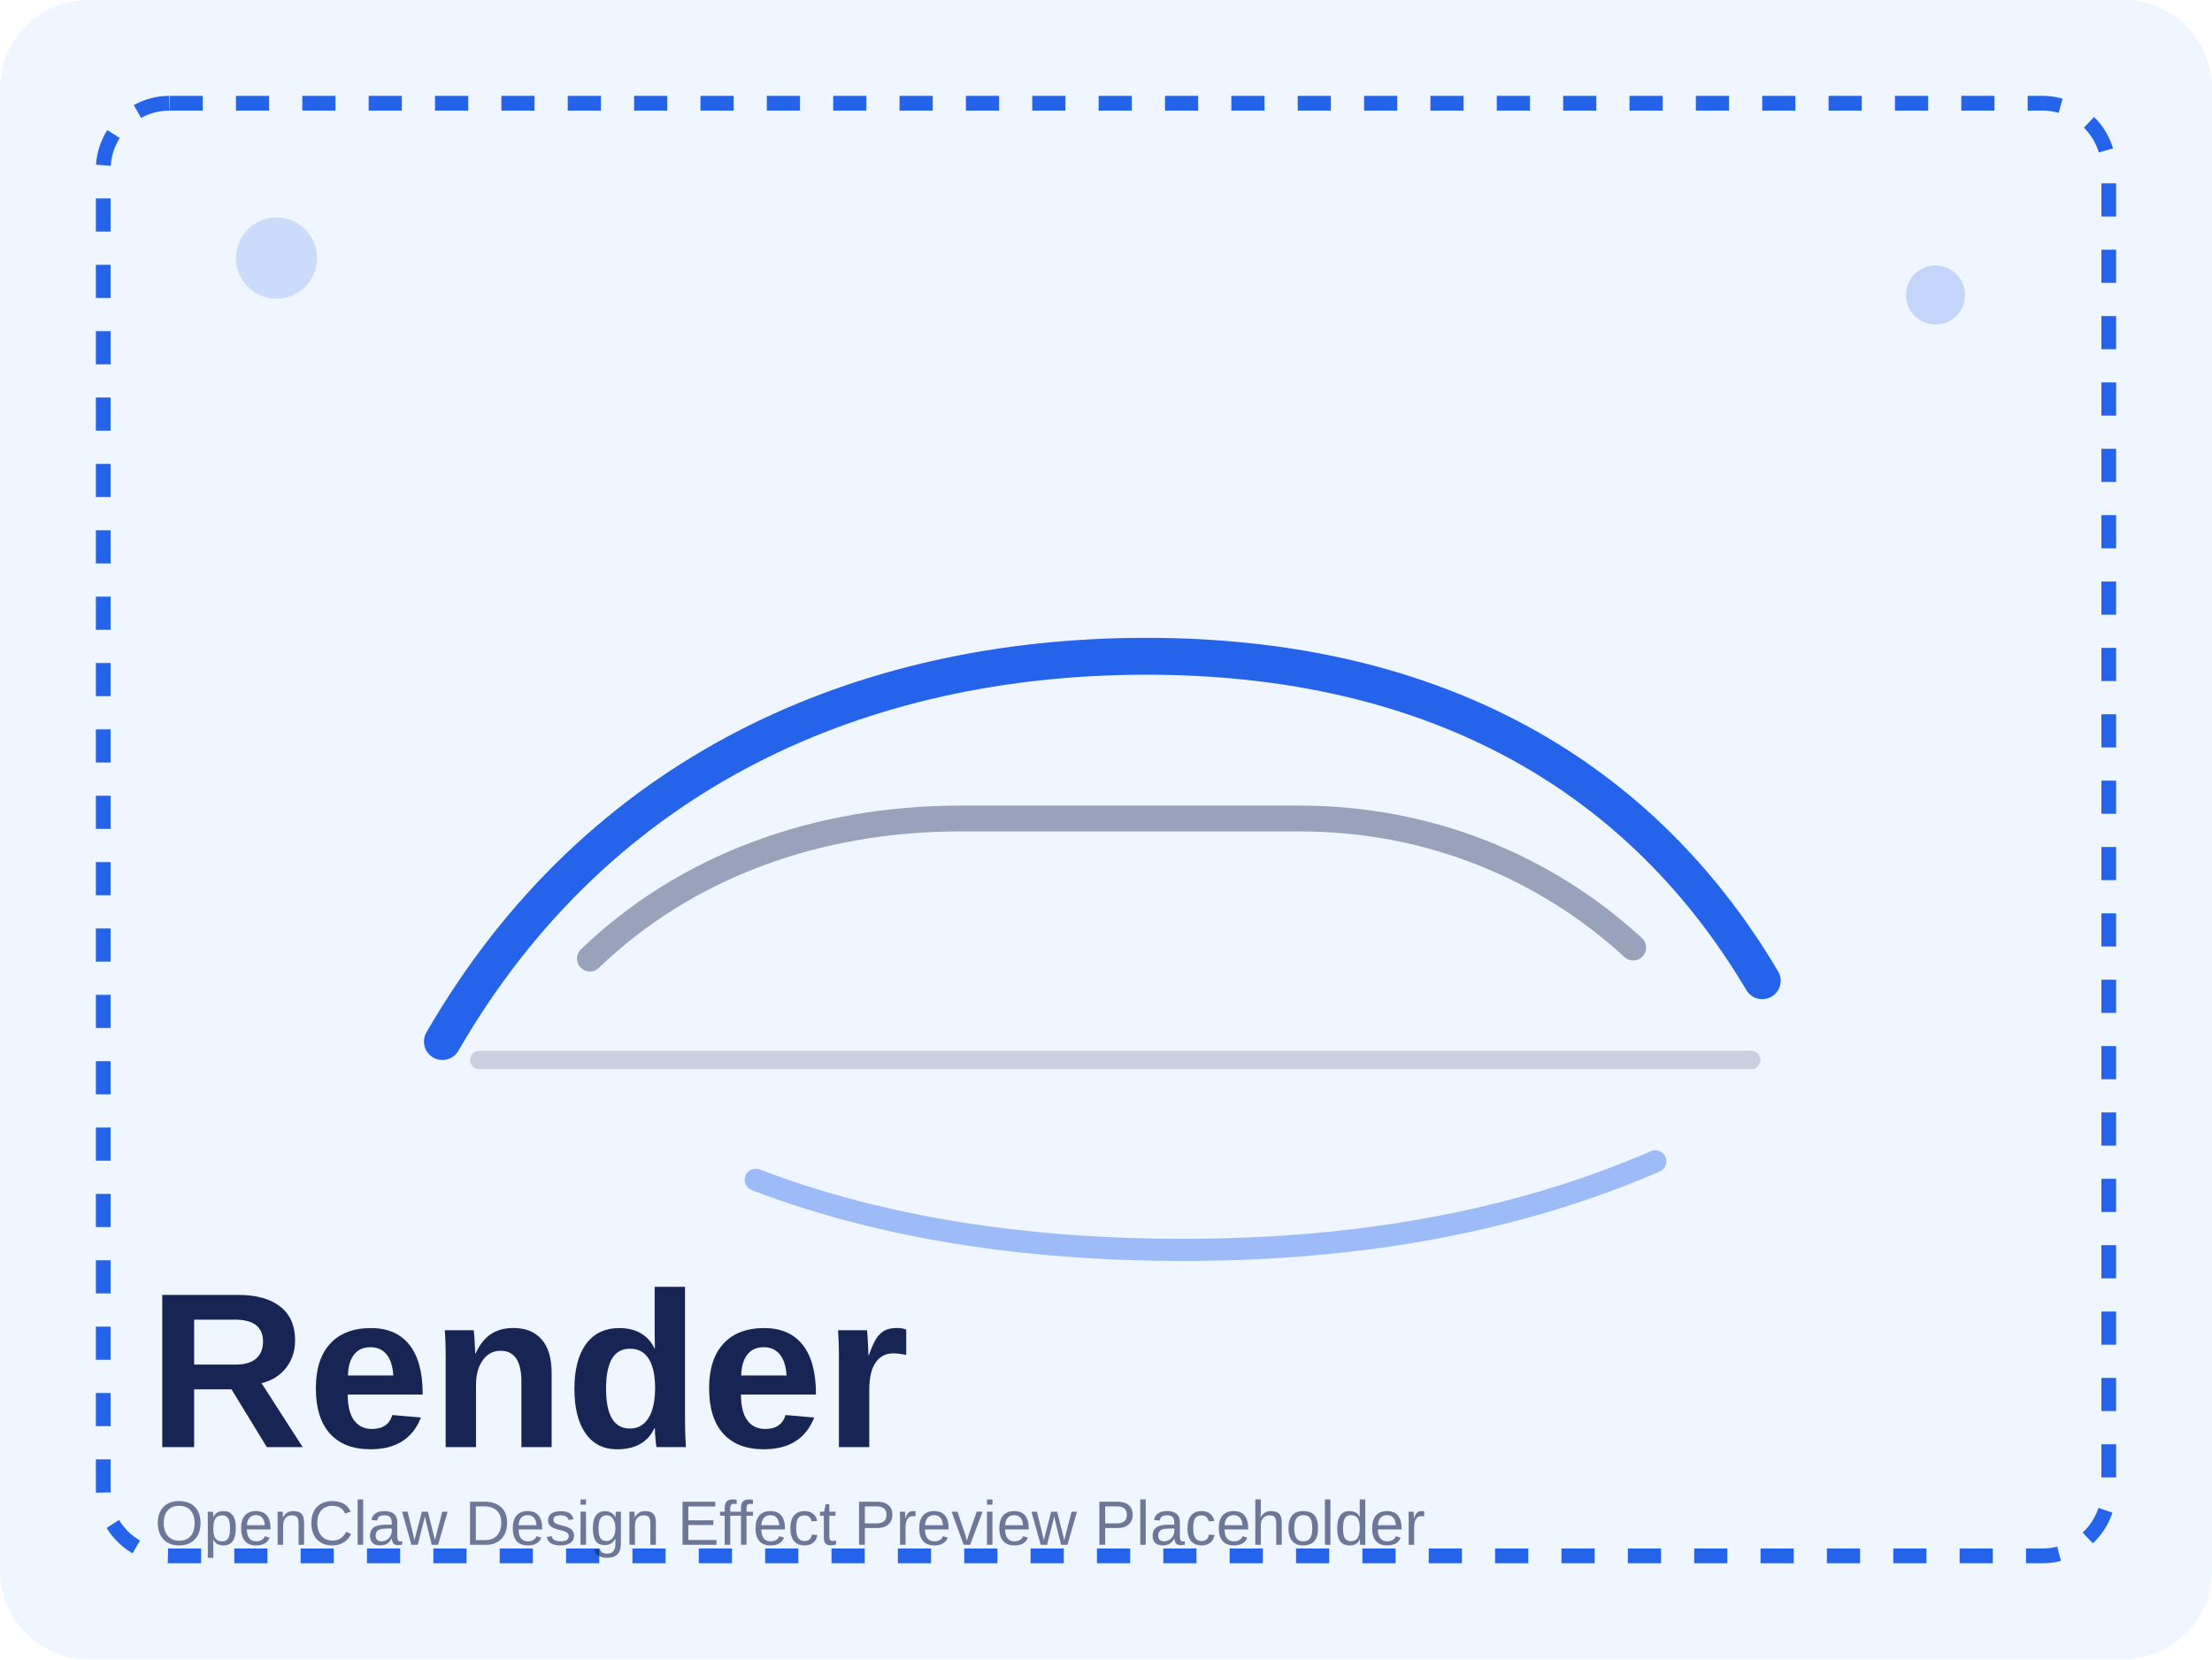
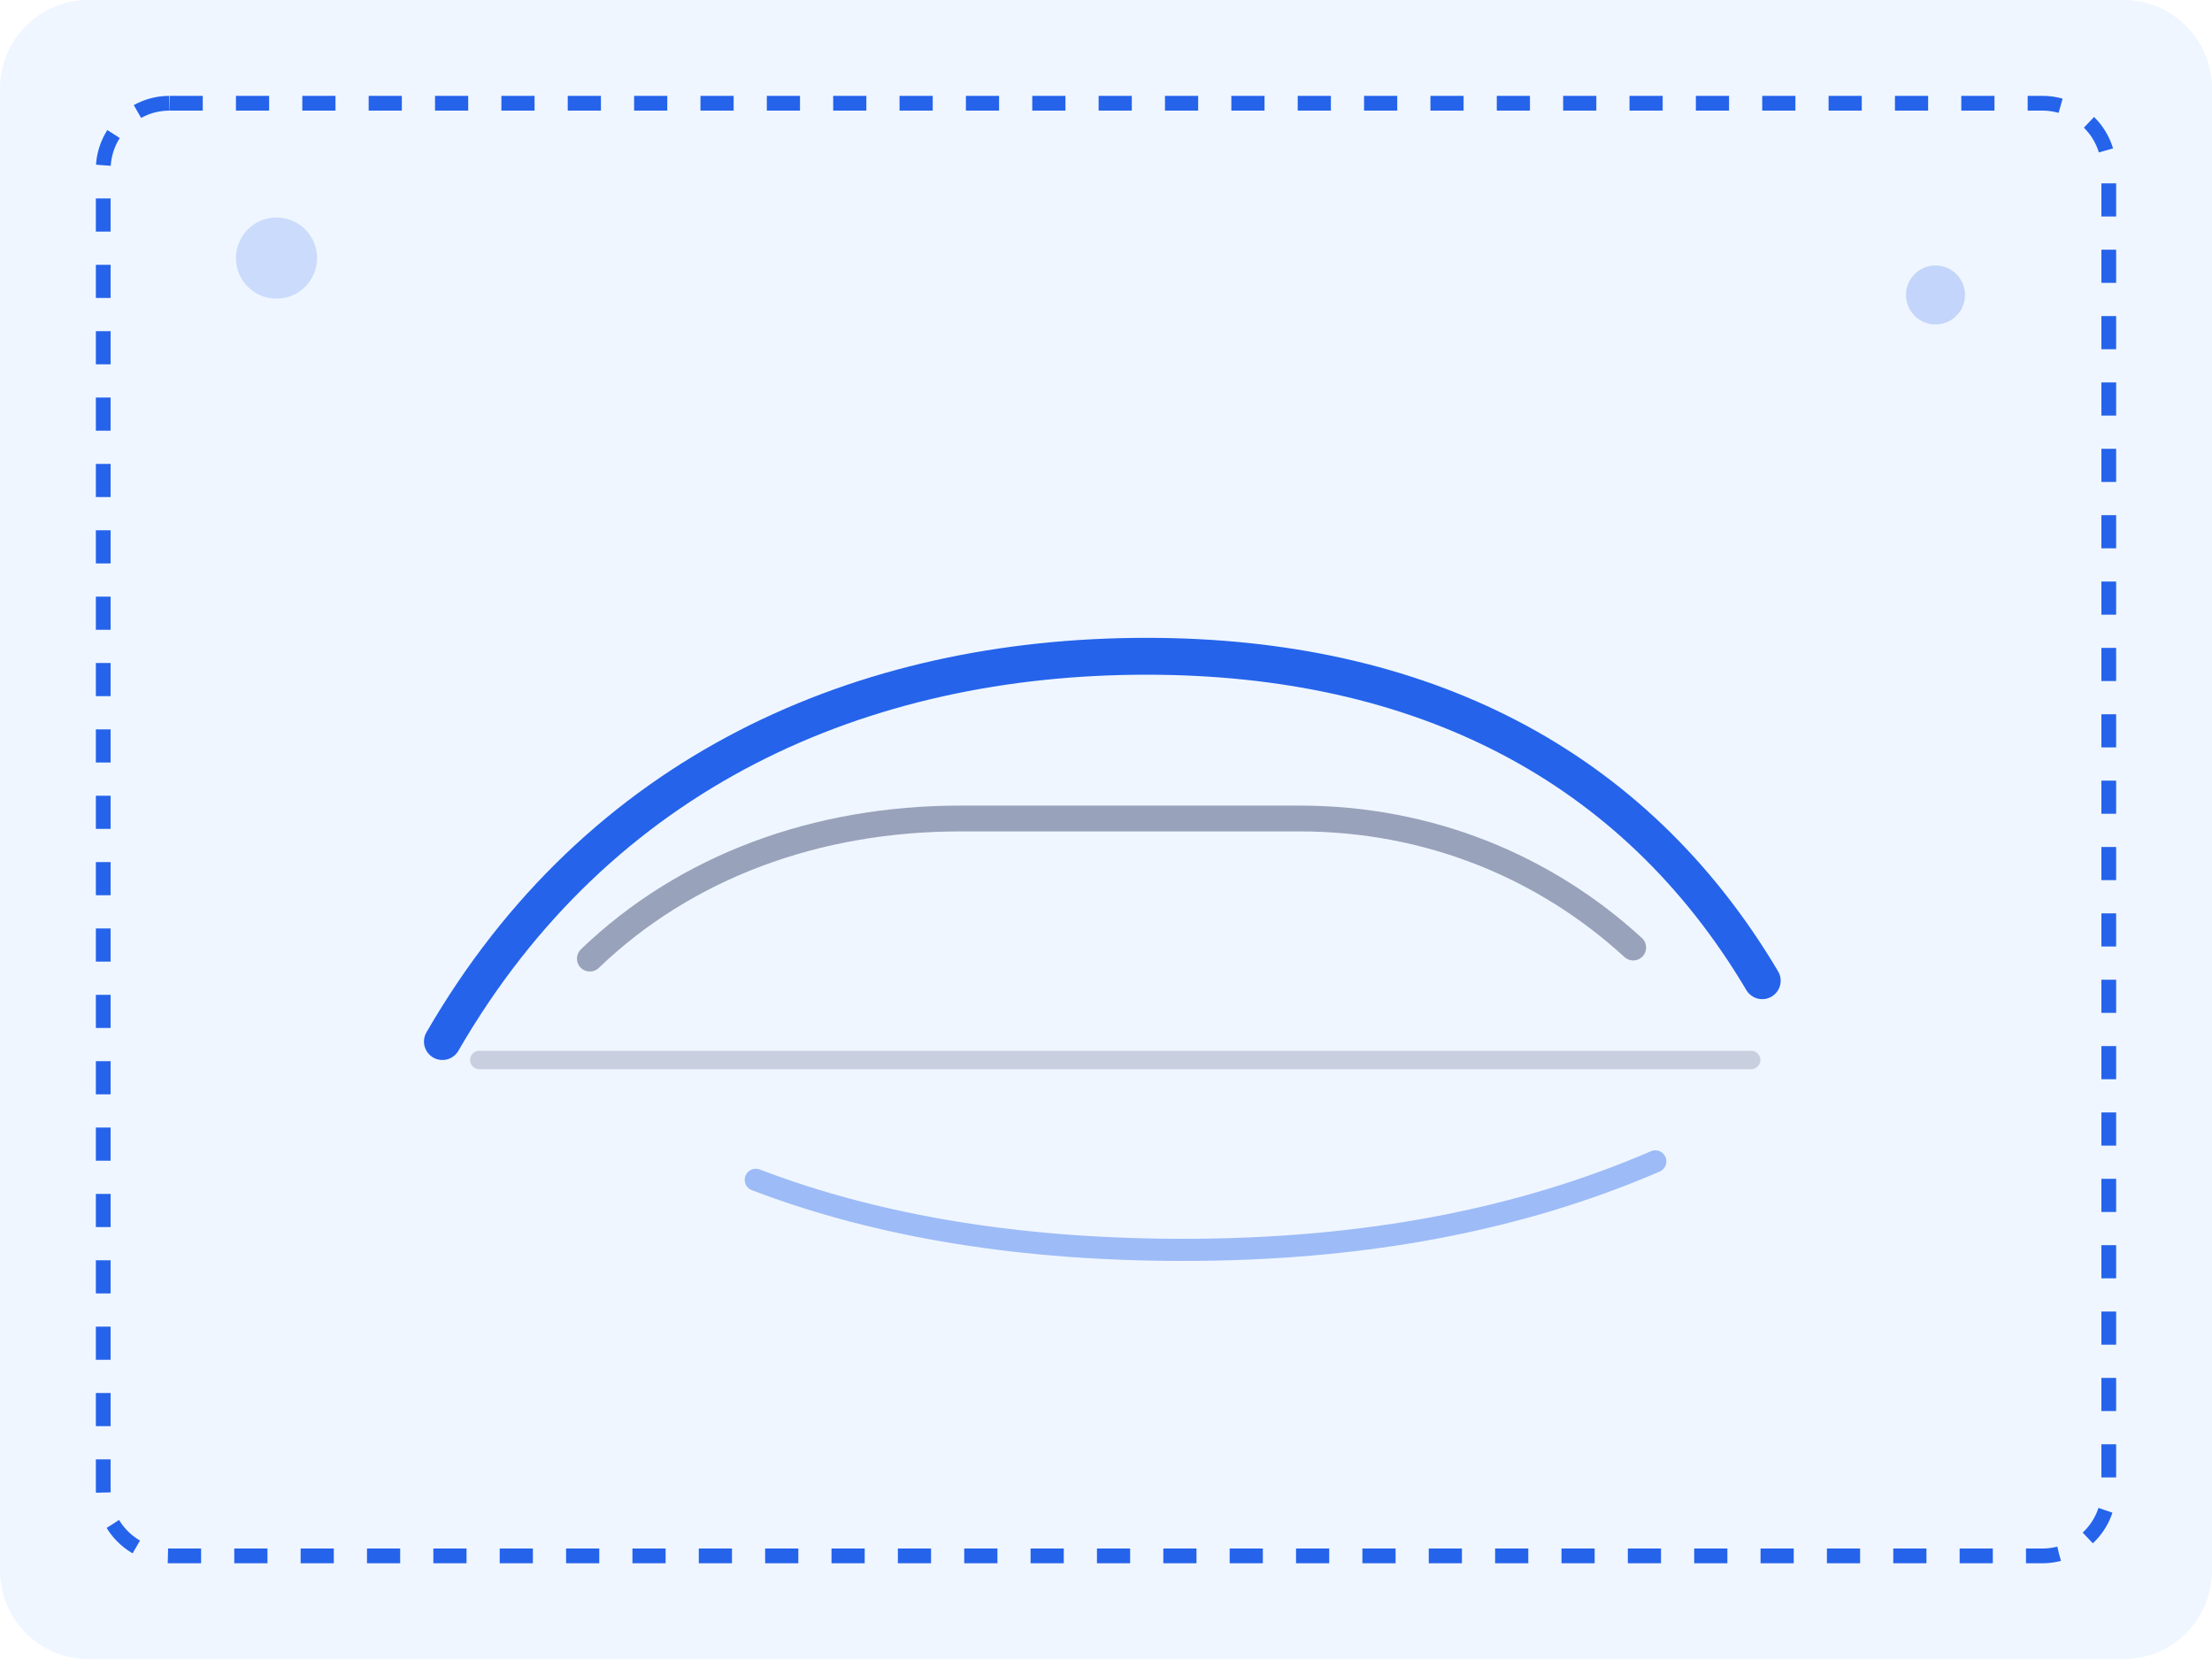
<svg xmlns="http://www.w3.org/2000/svg" width="1200" height="900" viewBox="0 0 1200 900" fill="none">
  <rect width="1200" height="900" rx="48" fill="#eff6ff" />
  <rect x="56" y="56" width="1088" height="788" rx="36" stroke="#2563eb" stroke-width="8" stroke-dasharray="18 18" />
  <circle cx="150" cy="140" r="22" fill="#2563eb" fill-opacity="0.18" />
  <circle cx="1050" cy="160" r="16" fill="#2563eb" fill-opacity="0.22" />
  <path d="M240 565C325 418 468 356 622 356C770 356 886 414 956 532" stroke="#2563eb" stroke-width="20" stroke-linecap="round" />
  <path d="M260 575H950" stroke="#172554" stroke-opacity="0.18" stroke-width="10" stroke-linecap="round" />
  <path d="M320 520C372 470 443 444 521 444H705C775 444 838 470 886 514" stroke="#172554" stroke-opacity="0.4" stroke-width="14" stroke-linecap="round" />
  <path d="M410 640C478 666 556 678 642 678C739 678 824 662 898 630" stroke="#2563eb" stroke-opacity="0.4" stroke-width="12" stroke-linecap="round" />
-   <text x="80" y="785" font-family="Segoe UI, Arial, sans-serif" font-size="120" font-weight="800" fill="#172554">Render</text>
-   <text x="84" y="838" font-family="Segoe UI, Arial, sans-serif" font-size="34" fill="#172554" fill-opacity="0.6">OpenClaw Design Effect Preview Placeholder</text>
</svg>
